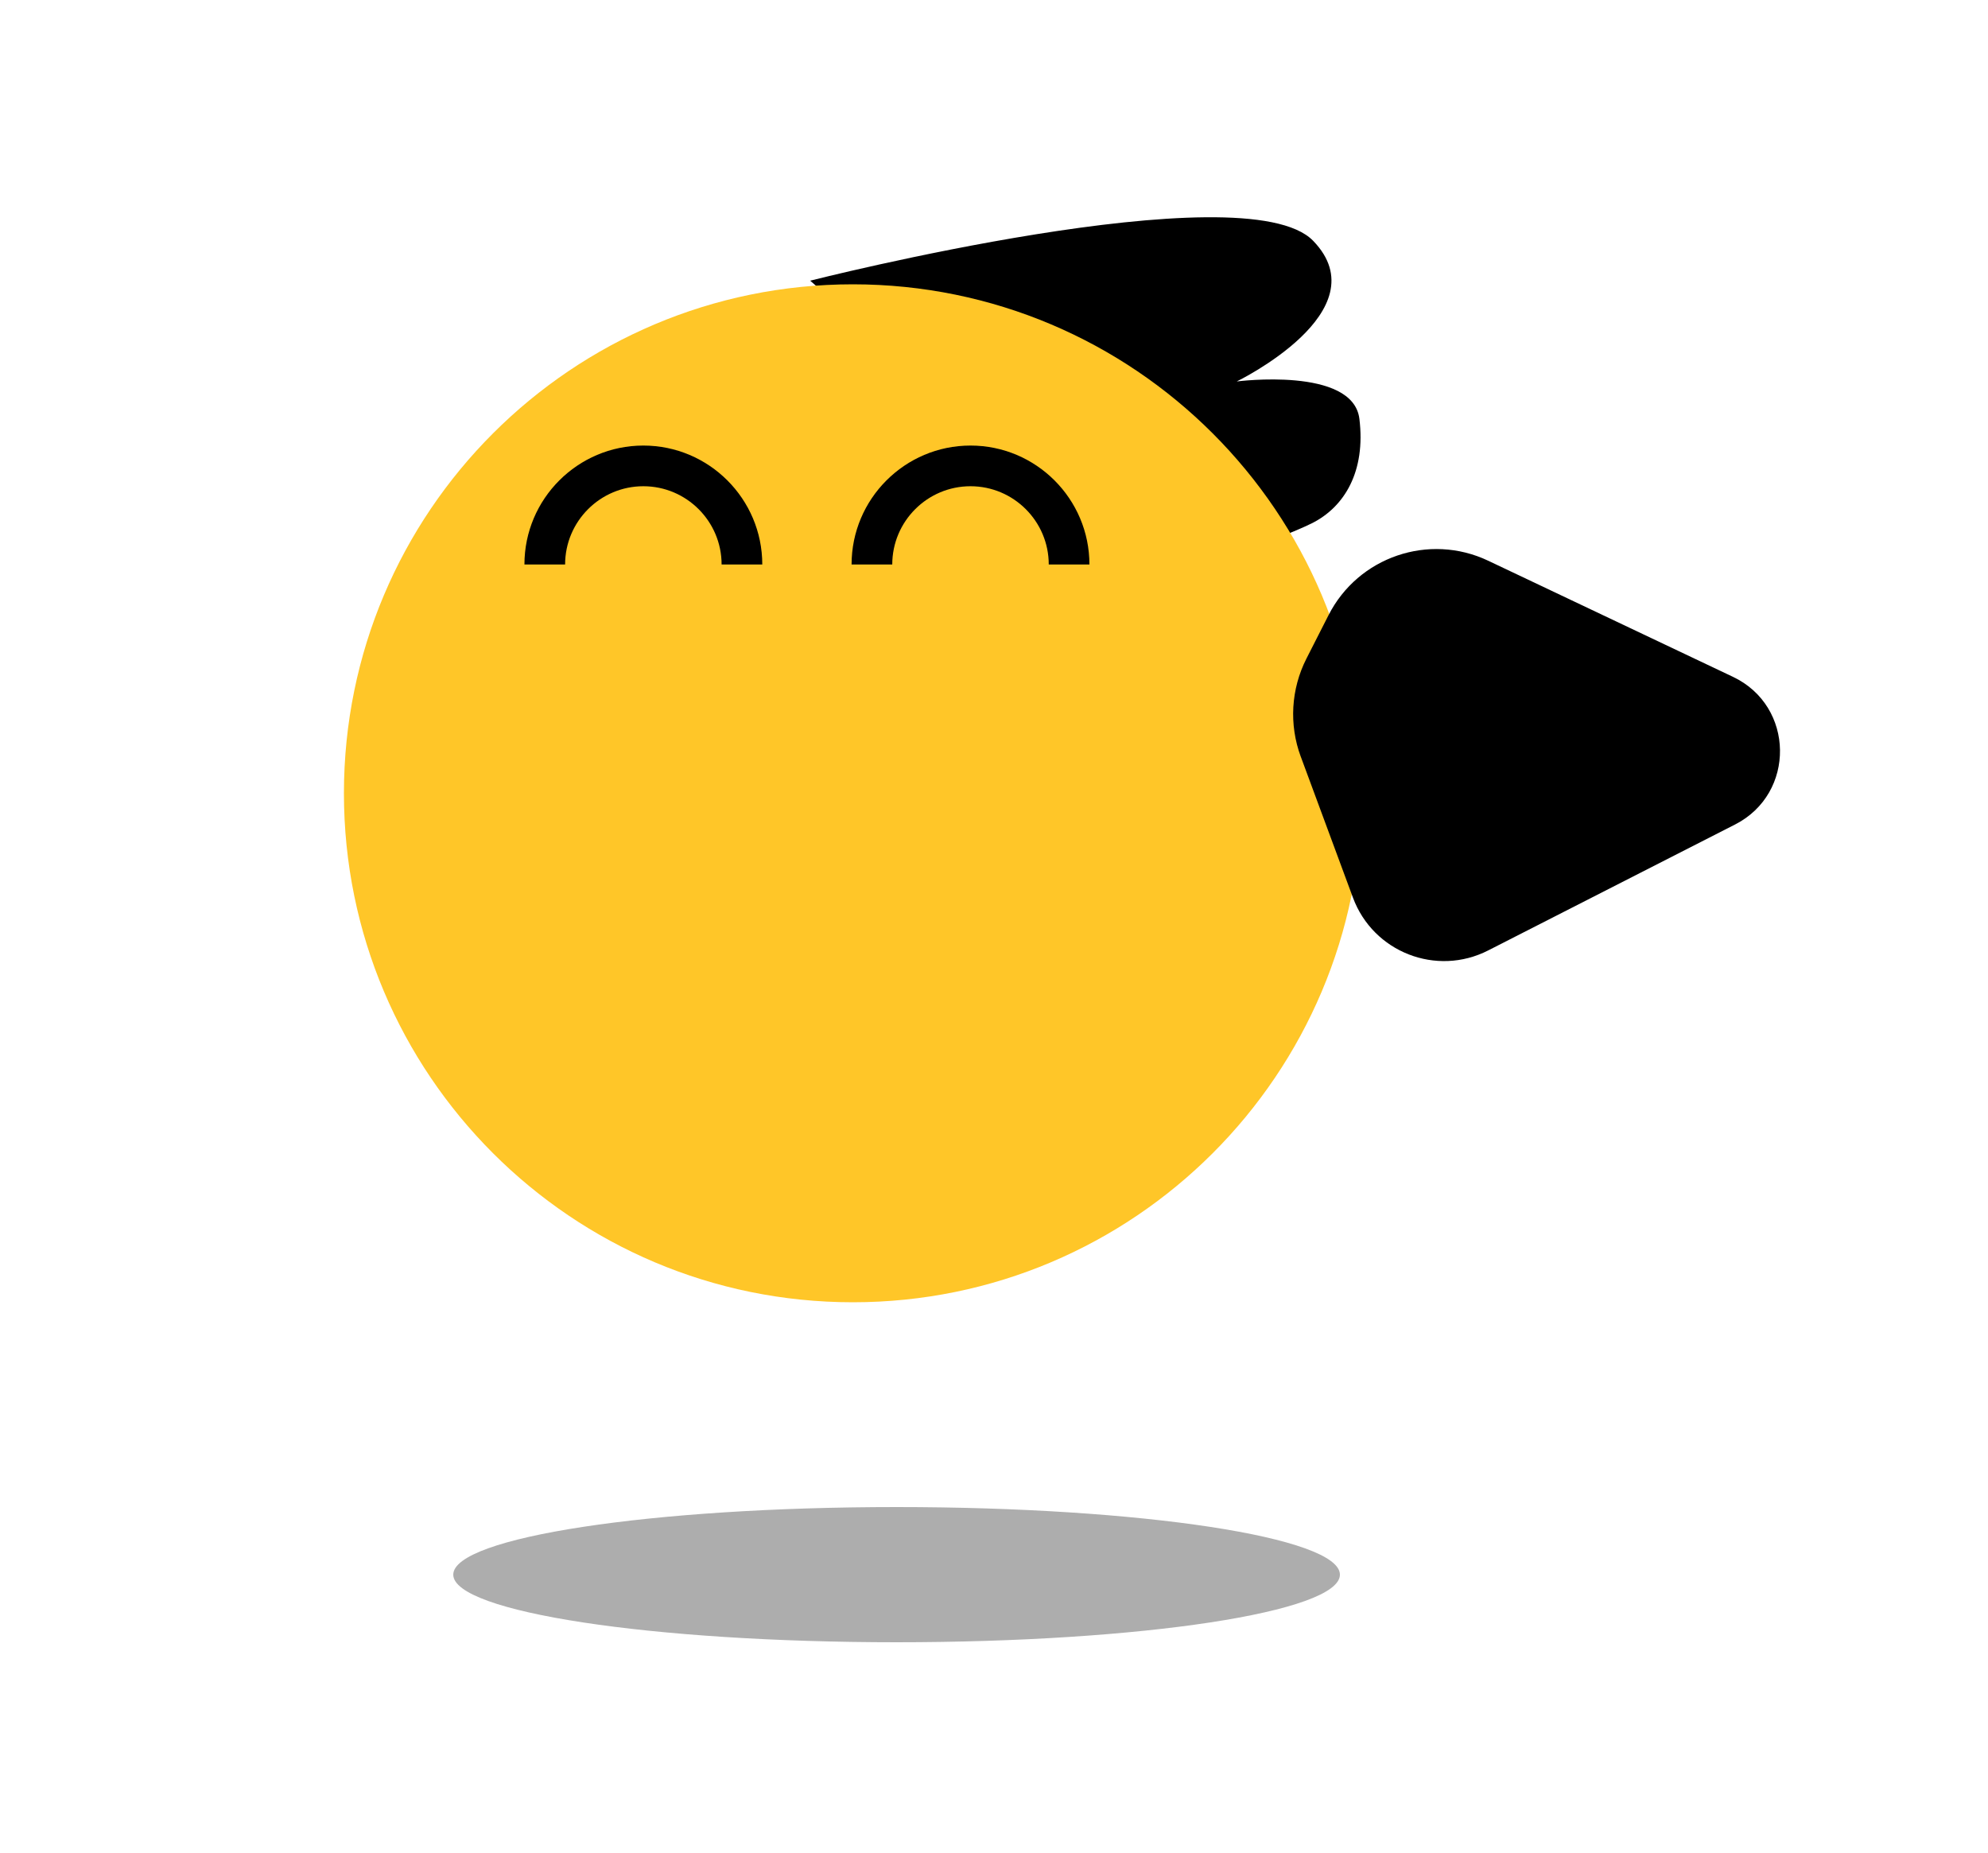
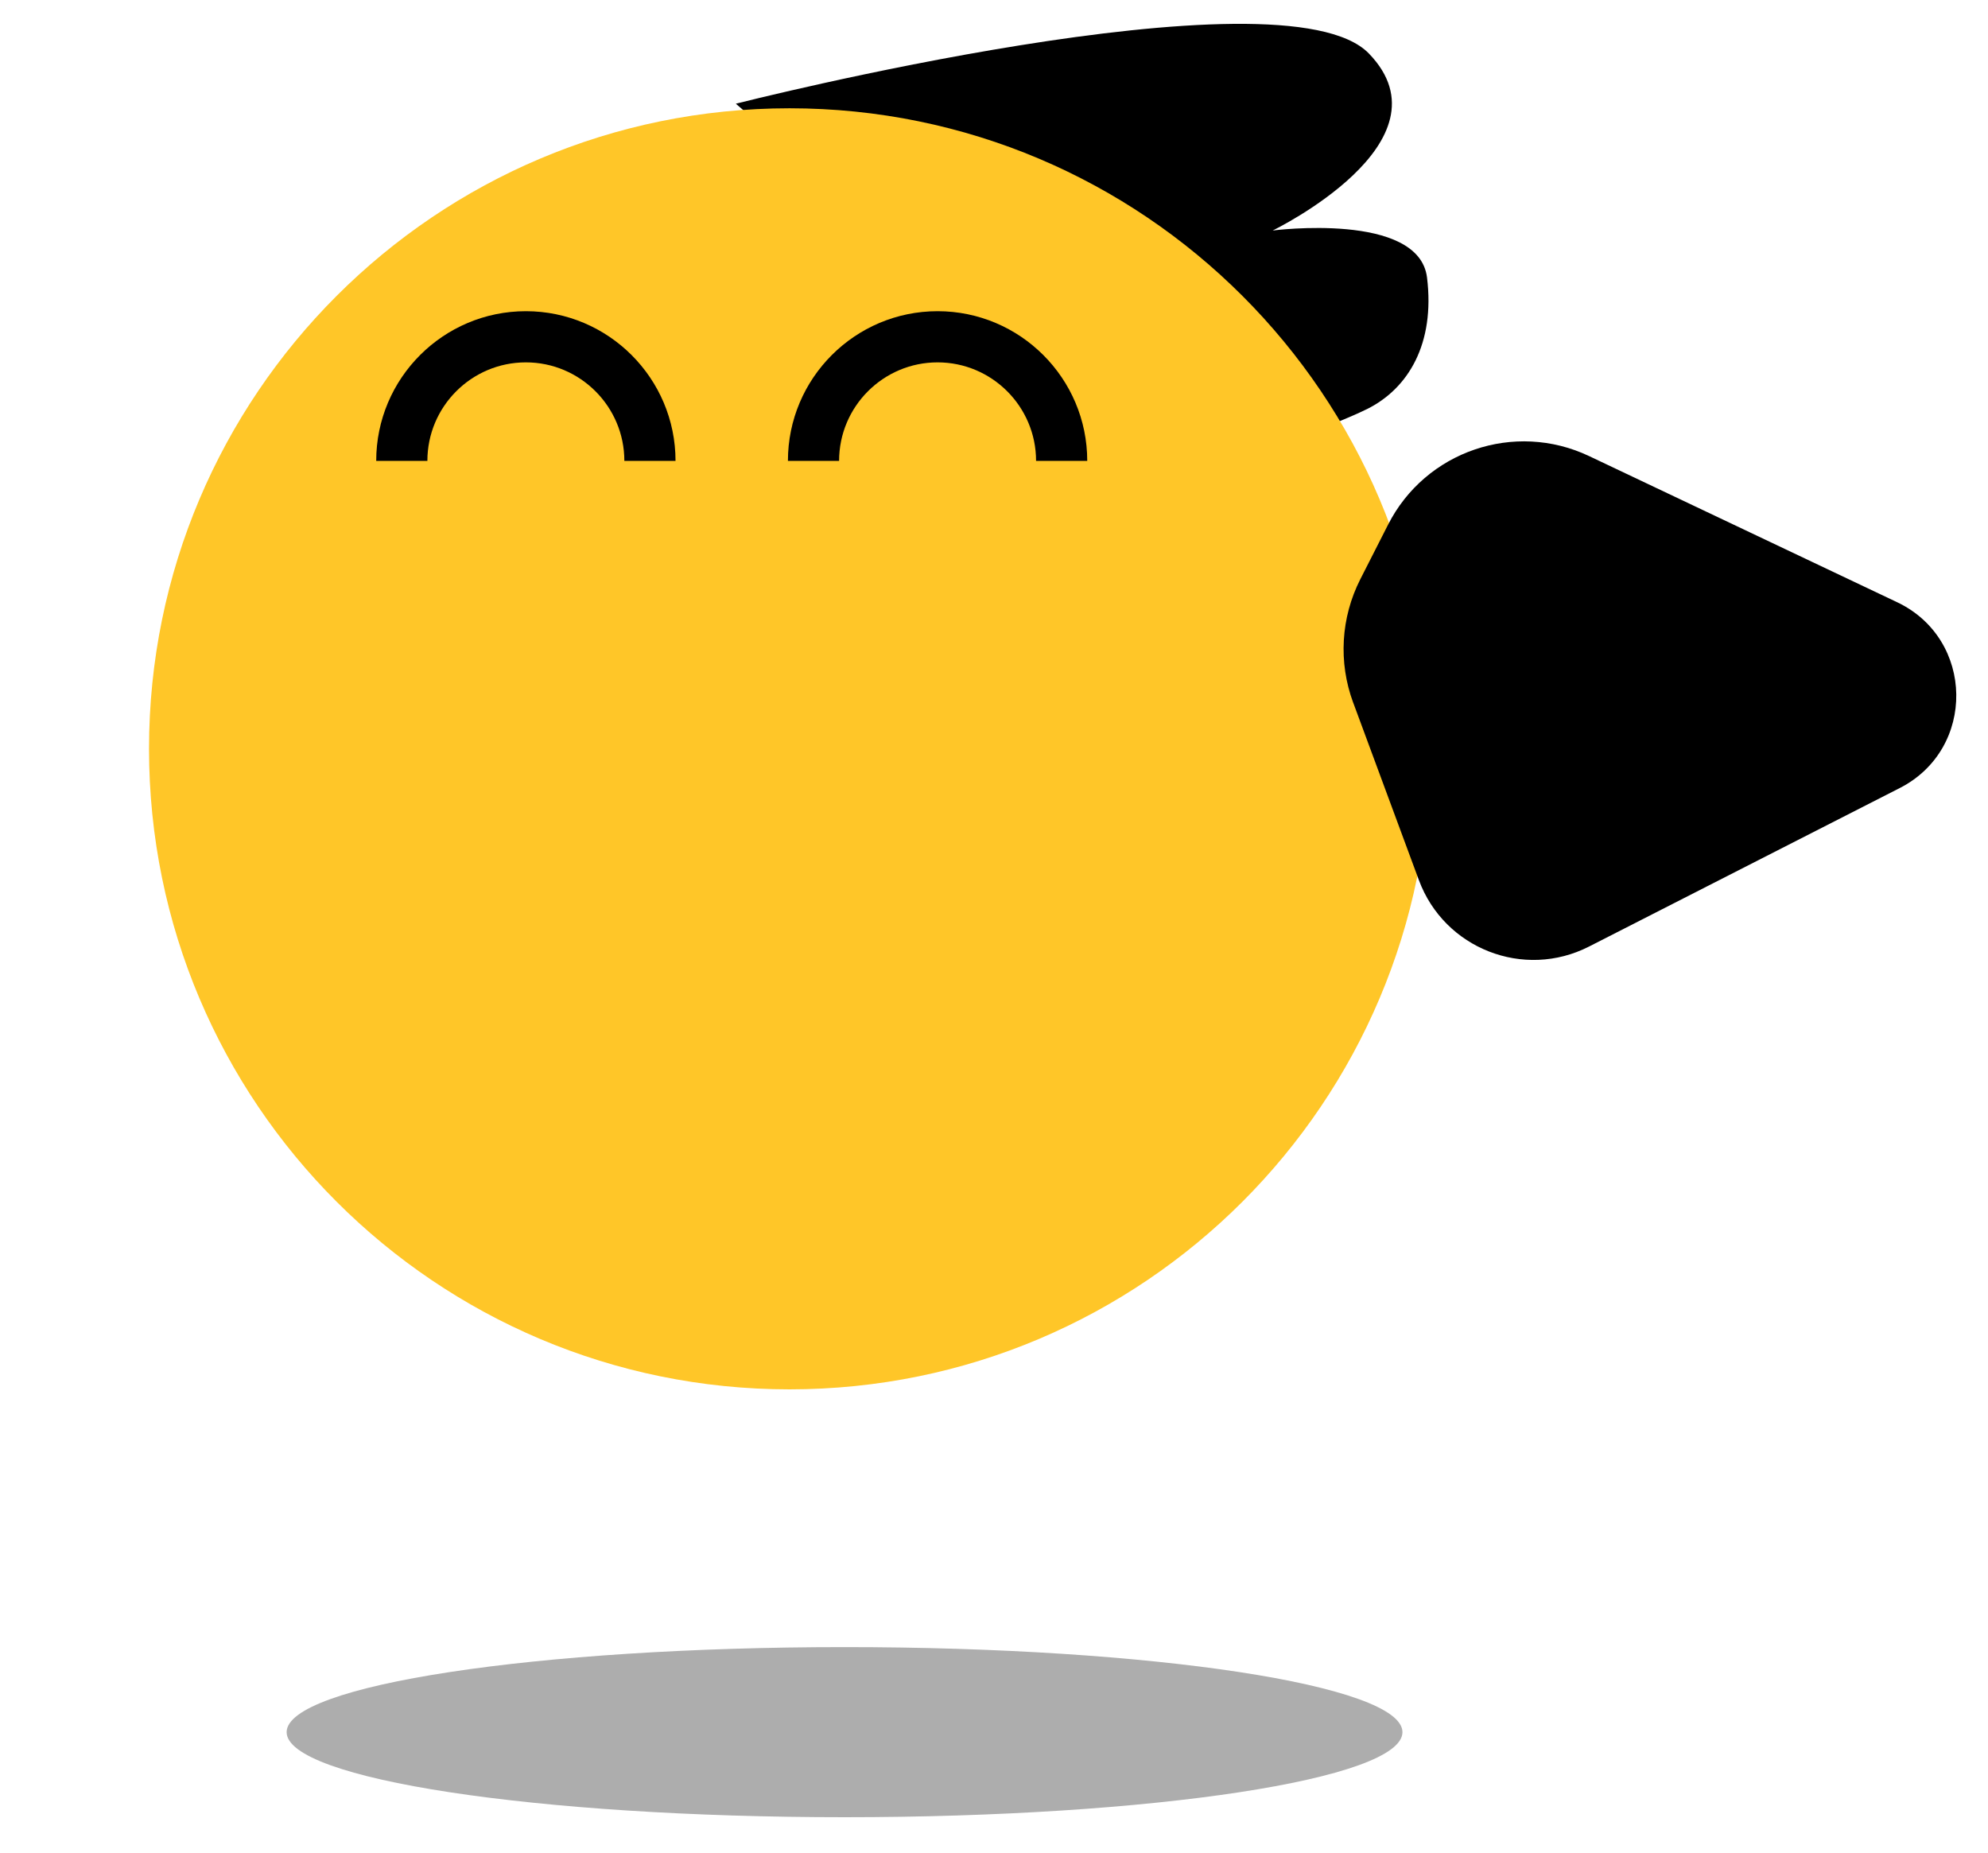
- <svg xmlns="http://www.w3.org/2000/svg" width="500" height="466" fill="none" viewBox="0 0 500 466">
-   <path fill="#000" d="M277.27 142.09c2.17 9.83 44.39-6.36 52.65-10.48s13.6-13.08 11.98-26.28-30.85-9.4-30.85-9.4 36.41-17.65 19.21-35.38-126.5 10.04-126.5 10.04 71.34 61.67 73.51 71.49z" />
-   <path fill="#ffc628" d="M214.5 327.5c70.692 0 128-57.308 128-128s-57.308-128-128-128-128 57.308-128 128 57.308 128 128 128" />
-   <path fill="#000" d="m327.16 190.29 13.12 35.45c5.08 13.71 20.98 19.93 34.01 13.28l62.11-31.68c15.29-7.8 14.98-29.76-.53-37.12l-61.56-29.2c-14.9-7.07-32.72-.99-40.19 13.72l-5.54 10.89a30.82 30.82 0 0 0-1.43 24.65zM191.72 141.96h-10.23c0-10.85-8.83-19.68-19.68-19.68s-19.68 8.83-19.68 19.68H131.9c0-16.5 13.42-29.91 29.91-29.91s29.91 13.42 29.91 29.91M274 141.96h-10.23c0-10.85-8.83-19.68-19.68-19.68s-19.68 8.83-19.68 19.68h-10.23c0-16.5 13.42-29.91 29.91-29.91S274 125.47 274 141.96" />
-   <path fill="#adadad" d="M225.5 413c61.58 0 111.5-7.611 111.5-17s-49.92-17-111.5-17S114 386.611 114 396s49.92 17 111.5 17" />
+ <svg xmlns="http://www.w3.org/2000/svg" id="petra-happy_svg__Layer_1" version="1.1" viewBox="0 0 500 466">
+   <defs>
+     <style>.petra-happy_svg__st0{fill:#ffc628}.petra-happy_svg__st1{fill:#adadad}</style>
+   </defs>
+   <path d="M277.57,116.06c2.73,12.37,55.86-8,66.26-13.19,10.4-5.18,17.12-16.46,15.08-33.07-2.04-16.61-38.82-11.83-38.82-11.83,0,0,45.82-22.21,24.18-44.53-21.65-22.31-159.2,12.64-159.2,12.64,0,0,89.78,77.61,92.51,89.97h0Z" />
+   <path class="petra-happy_svg__st0" d="M198.57,349.4c88.97,0,161.09-72.12,161.09-161.09S287.54,27.23,198.57,27.23,37.48,99.35,37.48,188.31s72.12,161.09,161.09,161.09" />
+   <path d="M340.35,176.72l16.51,44.61c6.39,17.25,26.4,25.08,42.8,16.71l78.16-39.87c19.24-9.82,18.85-37.45-.67-46.72l-77.47-36.75c-18.75-8.9-41.18-1.25-50.58,17.27l-6.97,13.7c-4.9,9.64-5.55,20.88-1.8,31.02h.01ZM169.9,115.9h-12.87c0-13.65-11.11-24.77-24.77-24.77s-24.77,11.11-24.77,24.77h-12.87c0-20.77,16.89-37.64,37.64-37.64s37.64,16.89,37.64,37.64M273.45,115.9h-12.87c0-13.65-11.11-24.77-24.77-24.77s-24.77,11.11-24.77,24.77h-12.87c0-20.77,16.89-37.64,37.64-37.64s37.64,16.89,37.64,37.64" />
+   <path class="petra-happy_svg__st1" d="M212.41,457c77.5,0,140.32-9.58,140.32-21.39s-62.82-21.39-140.32-21.39-140.32,9.58-140.32,21.39,62.82,21.39,140.32,21.39" />
</svg>
